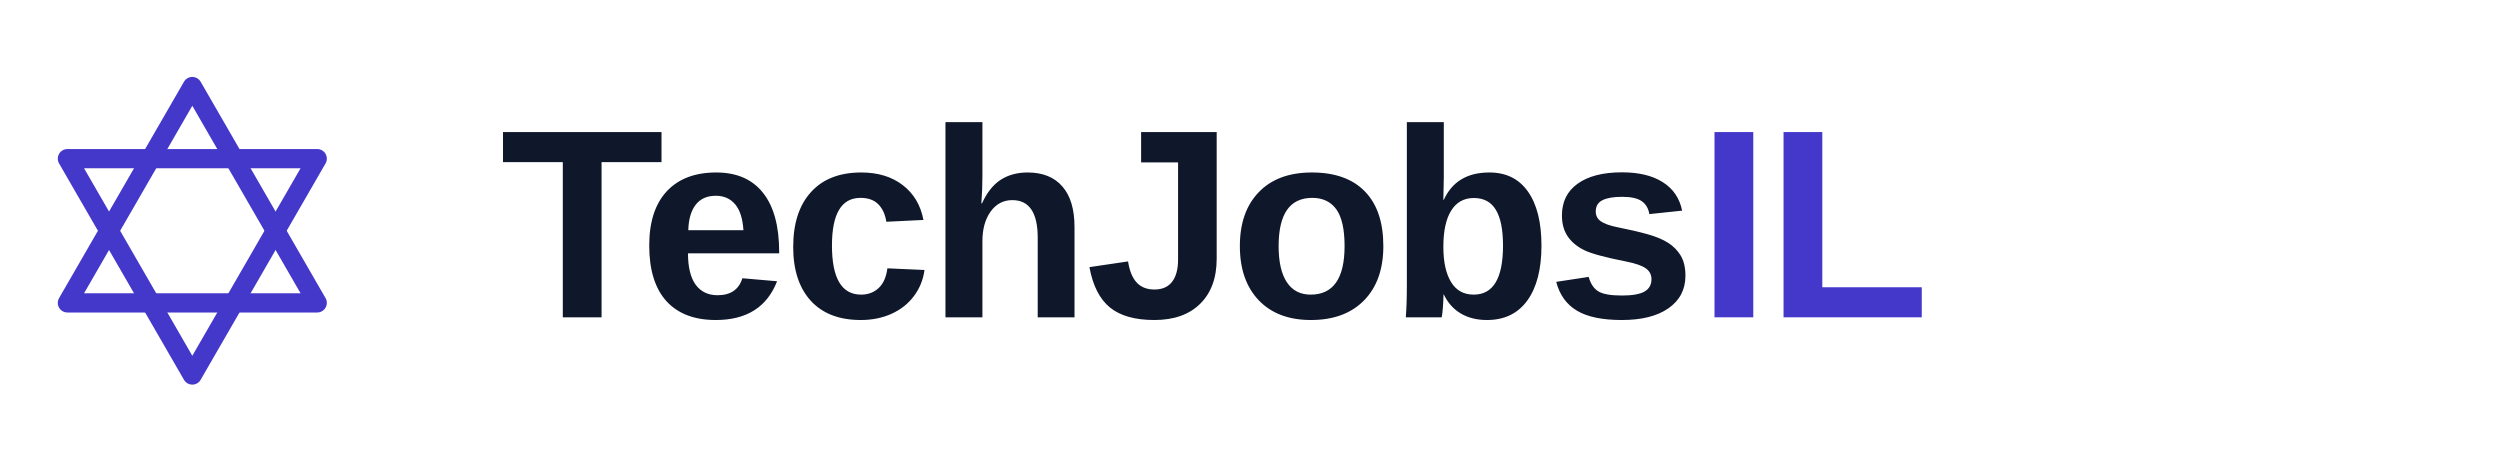
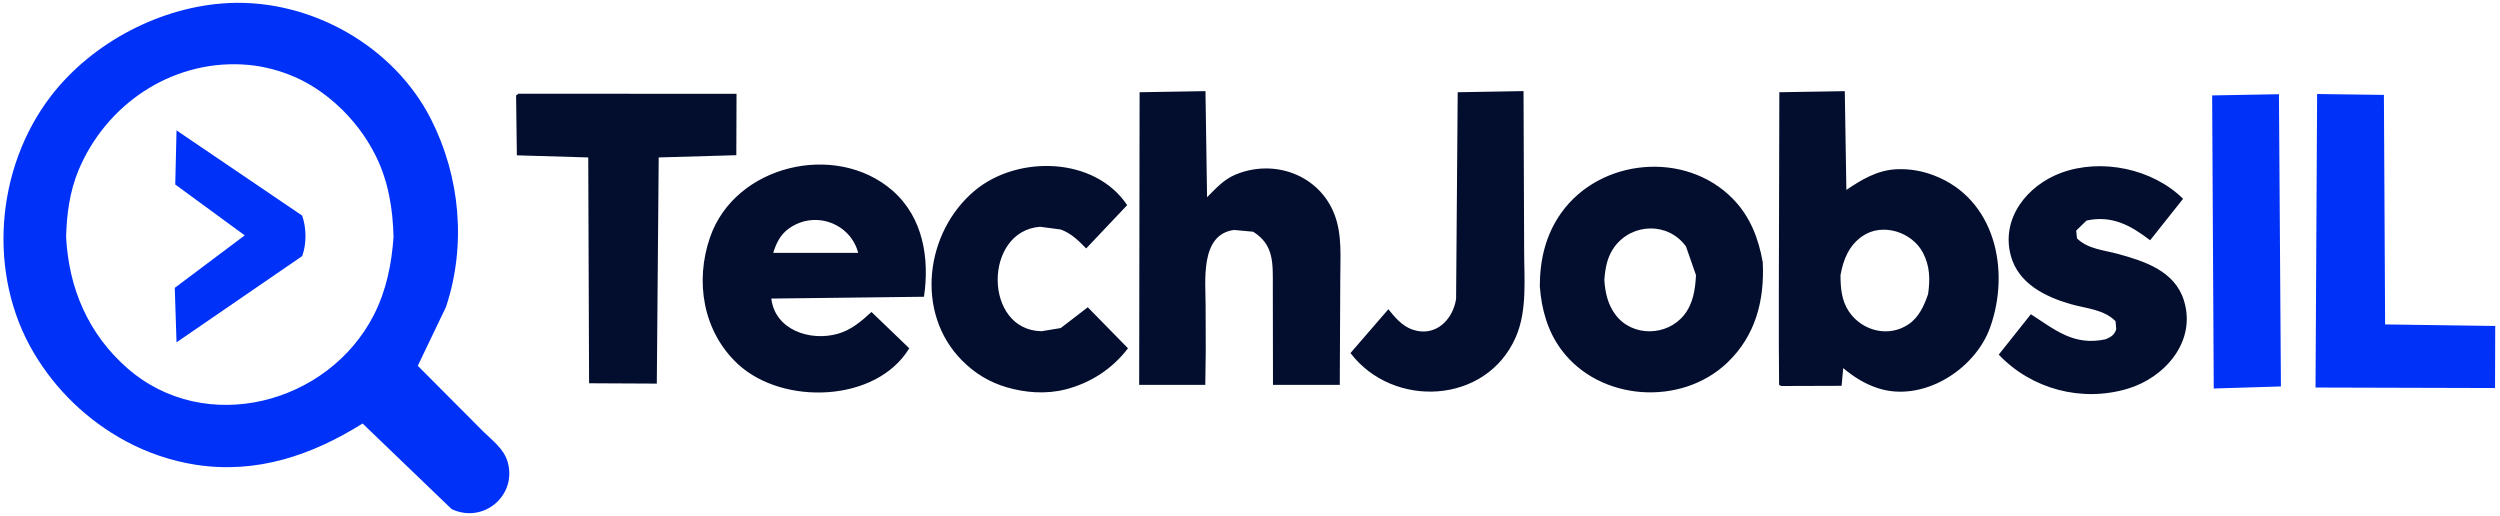
- <svg xmlns="http://www.w3.org/2000/svg" width="260" height="48" viewBox="0 0 260 48">
-   <g transform="translate(0 4)">
-     <g fill="none" stroke="#4338CA" stroke-width="2" stroke-linejoin="round">
-       <path d="M20 5 32.99 27.5H7.01Z" />
-       <path d="M20 35 7.01 12.5h25.98Z" />
-     </g>
-   </g>
-   <text x="52" y="33" fill="#0F172A" font-family="Arial, Helvetica, sans-serif" font-size="28" font-weight="700" letter-spacing="-0.6">TechJobs<tspan fill="#4338CA">IL</tspan>
-   </text>
+ <svg xmlns="http://www.w3.org/2000/svg" width="1572" height="324" viewBox="16 107 1572 324">
+   <path fill="#0031F9" fill-rule="evenodd" d="     M278.7 337L320 378.46C325.62 383.99 332.61 389.07 335.06 397C341.6 418.18 320.13 436.65 300 427.12L244 373.3C212.09 393.27 177.37 405.18 139 399.22C123.72 396.85 108.49 391.65 95 384.36C71.08 371.43 51.28 352.45 37.33 329C7.86 279.43 13.2 212.78 48 167.44C74.01 133.56 117.55 110.87 160 108.91C211.45 106.55 263.62 135.82 287.04 182C305.42 218.25 309.3 261.25 296.44 300L278.7 337Z     M57.57 256C57.94 241.59 59.84 227.31 65.4 214C82.62 172.84 123.14 145.34 168 147.51C178.34 148.01 188.3 150.25 197.96 154C209.23 158.37 219.06 164.86 228 172.97C237.98 182.02 246.27 192.91 252.28 205C260.22 220.96 263.03 238.29 263.45 256C262.27 273.05 258.89 289.73 251.1 305C222.46 361.13 145.06 381.5 96 338.47C71.5 316.98 59.24 288.34 57.57 256Z     M126.2 223L169.88 255L125.89 288L127 322.25L206 268.04C208.89 260.18 208.69 250.37 206 242.56L127 188.99L126.2 223Z     M1407 167L1449 166.24L1450.24 350L1408 351.29L1407 167Z     M1473 166.12L1515 166.67L1515.76 311L1585 311.97L1584.88 351L1472 350.68L1473 166.12Z   " />
+   <path fill="#030E2E" fill-rule="evenodd" d="     M341 204.67L385.89 206L386.41 348L429 348.21L430.19 206L479 204.59L479.13 166L342 165.92L340.52 167L341 204.67Z     M587.74 326L564 303.17C557.66 308.95 551.42 314.41 543 316.83C525.38 321.89 503.35 314.45 501 294.74L597 293.6C600.56 269.54 596.52 243.52 577 226.66C541.44 195.94 478.38 210.69 462.55 256C452.81 283.87 457.99 315.49 480 335.93C508.19 362.1 567.06 360.18 587.74 326Z     M502.2 266C504.11 259.96 506.55 254.64 512 250.73C528.39 238.97 550.81 247.43 555.63 266L502.2 266Z     M725.28 326L700 300.21L683 313.27L671 315.26C634.37 314.8 634.22 252.31 670 249.59L683 251.31C689.62 253.73 694.14 258.29 699 263.22L724.76 236C704.46 205.47 655.86 204.39 629 226.8C597.79 252.83 591.1 303.73 621 333.74C629 341.77 638.13 347.34 649 350.52C660.9 354.01 673.87 354.95 686 351.86C701.73 347.84 715.48 338.92 725.28 326Z     M732.31 349L773.88 349L774.17 328L774.13 311L774.09 299C774.1 283.9 770.42 254.35 792 251.6L804 252.71C817.18 261.03 816.33 272.53 816.35 287L816.45 349L858.45 349L858.76 283C858.71 269.35 860.11 254.97 855.18 242C845.69 217.08 817.4 206.65 793 216.74C785.46 219.86 780.57 225.45 775 231.02L774 164.31L732.58 165L732.31 349Z     M865.18 329C891.87 364.05 950.6 361.44 969.11 319C976.49 302.08 974.34 282.01 974.38 264L974 164.28L932.6 165L931.59 295C929.49 308.44 918.3 319.23 904 314.19C897.62 311.95 893.11 306.53 889 301.45L865.18 329Z     M984.23 287C984.27 270.36 987.87 254.75 997.61 241C1022.13 206.41 1075.84 201.56 1105.62 232C1116.49 243.12 1121.82 256.95 1124.43 272C1125.56 295.91 1119.93 318.02 1102.17 335C1073.17 362.73 1021.92 359.31 997.84 327C989.06 315.22 985.31 301.41 984.23 287Z     M1024.81 283C1025.32 290.95 1026.96 298.48 1031.89 305C1042.5 319.02 1064.33 318.48 1075.01 305C1080.71 297.8 1081.98 288.87 1082.44 280L1076.16 262C1065.11 246.64 1042.57 247.09 1031.34 262C1026.66 268.22 1025.37 275.47 1024.81 283Z     M1136 349.72L1174 349.6L1175 338.47C1181.68 343.99 1188.2 348.21 1196.56 351C1224.71 360.38 1257.75 339.73 1267.35 313C1280.26 277.06 1270.61 231.98 1232 217.27C1224.62 214.46 1216.98 213.11 1209 213.4C1196.43 213.88 1186.66 219.94 1177 226.4L1176 164.32L1134.85 165L1134.54 287L1134.54 325L1134.7 349L1136 349.72Z     M1173.31 280C1173.31 288.04 1173.98 296.13 1178.67 303C1186.93 315.12 1203.48 319.36 1215.97 311C1222.66 306.52 1225.85 299.23 1228.37 292C1229.7 282.81 1229.58 274.42 1225.2 266C1218.34 252.81 1199.58 246.79 1187 255.54C1178.58 261.4 1175.03 270.31 1173.31 280Z     M1272.81 330L1293 304.59C1308.25 314.36 1319.9 324.67 1340 320.35C1343.47 318.83 1345.47 317.72 1346.69 314L1346.27 309C1338.95 301.49 1327.73 301.01 1318 298.21C1302.1 293.64 1285.24 285.36 1280.46 268C1273.93 244.29 1290.81 223.54 1312 215.7C1337.42 206.28 1369.64 213.14 1388.72 232L1368 258.08C1355.68 248.66 1344.03 242.23 1328 245.68L1321.51 252L1322 256.89C1329.04 263.72 1338.8 264.19 1348 266.72C1364.75 271.34 1383.54 277.46 1389.27 296C1397.21 321.7 1377.31 344.38 1354 351.39C1324.92 360.13 1293.45 351.68 1272.81 330Z   " />
</svg>
